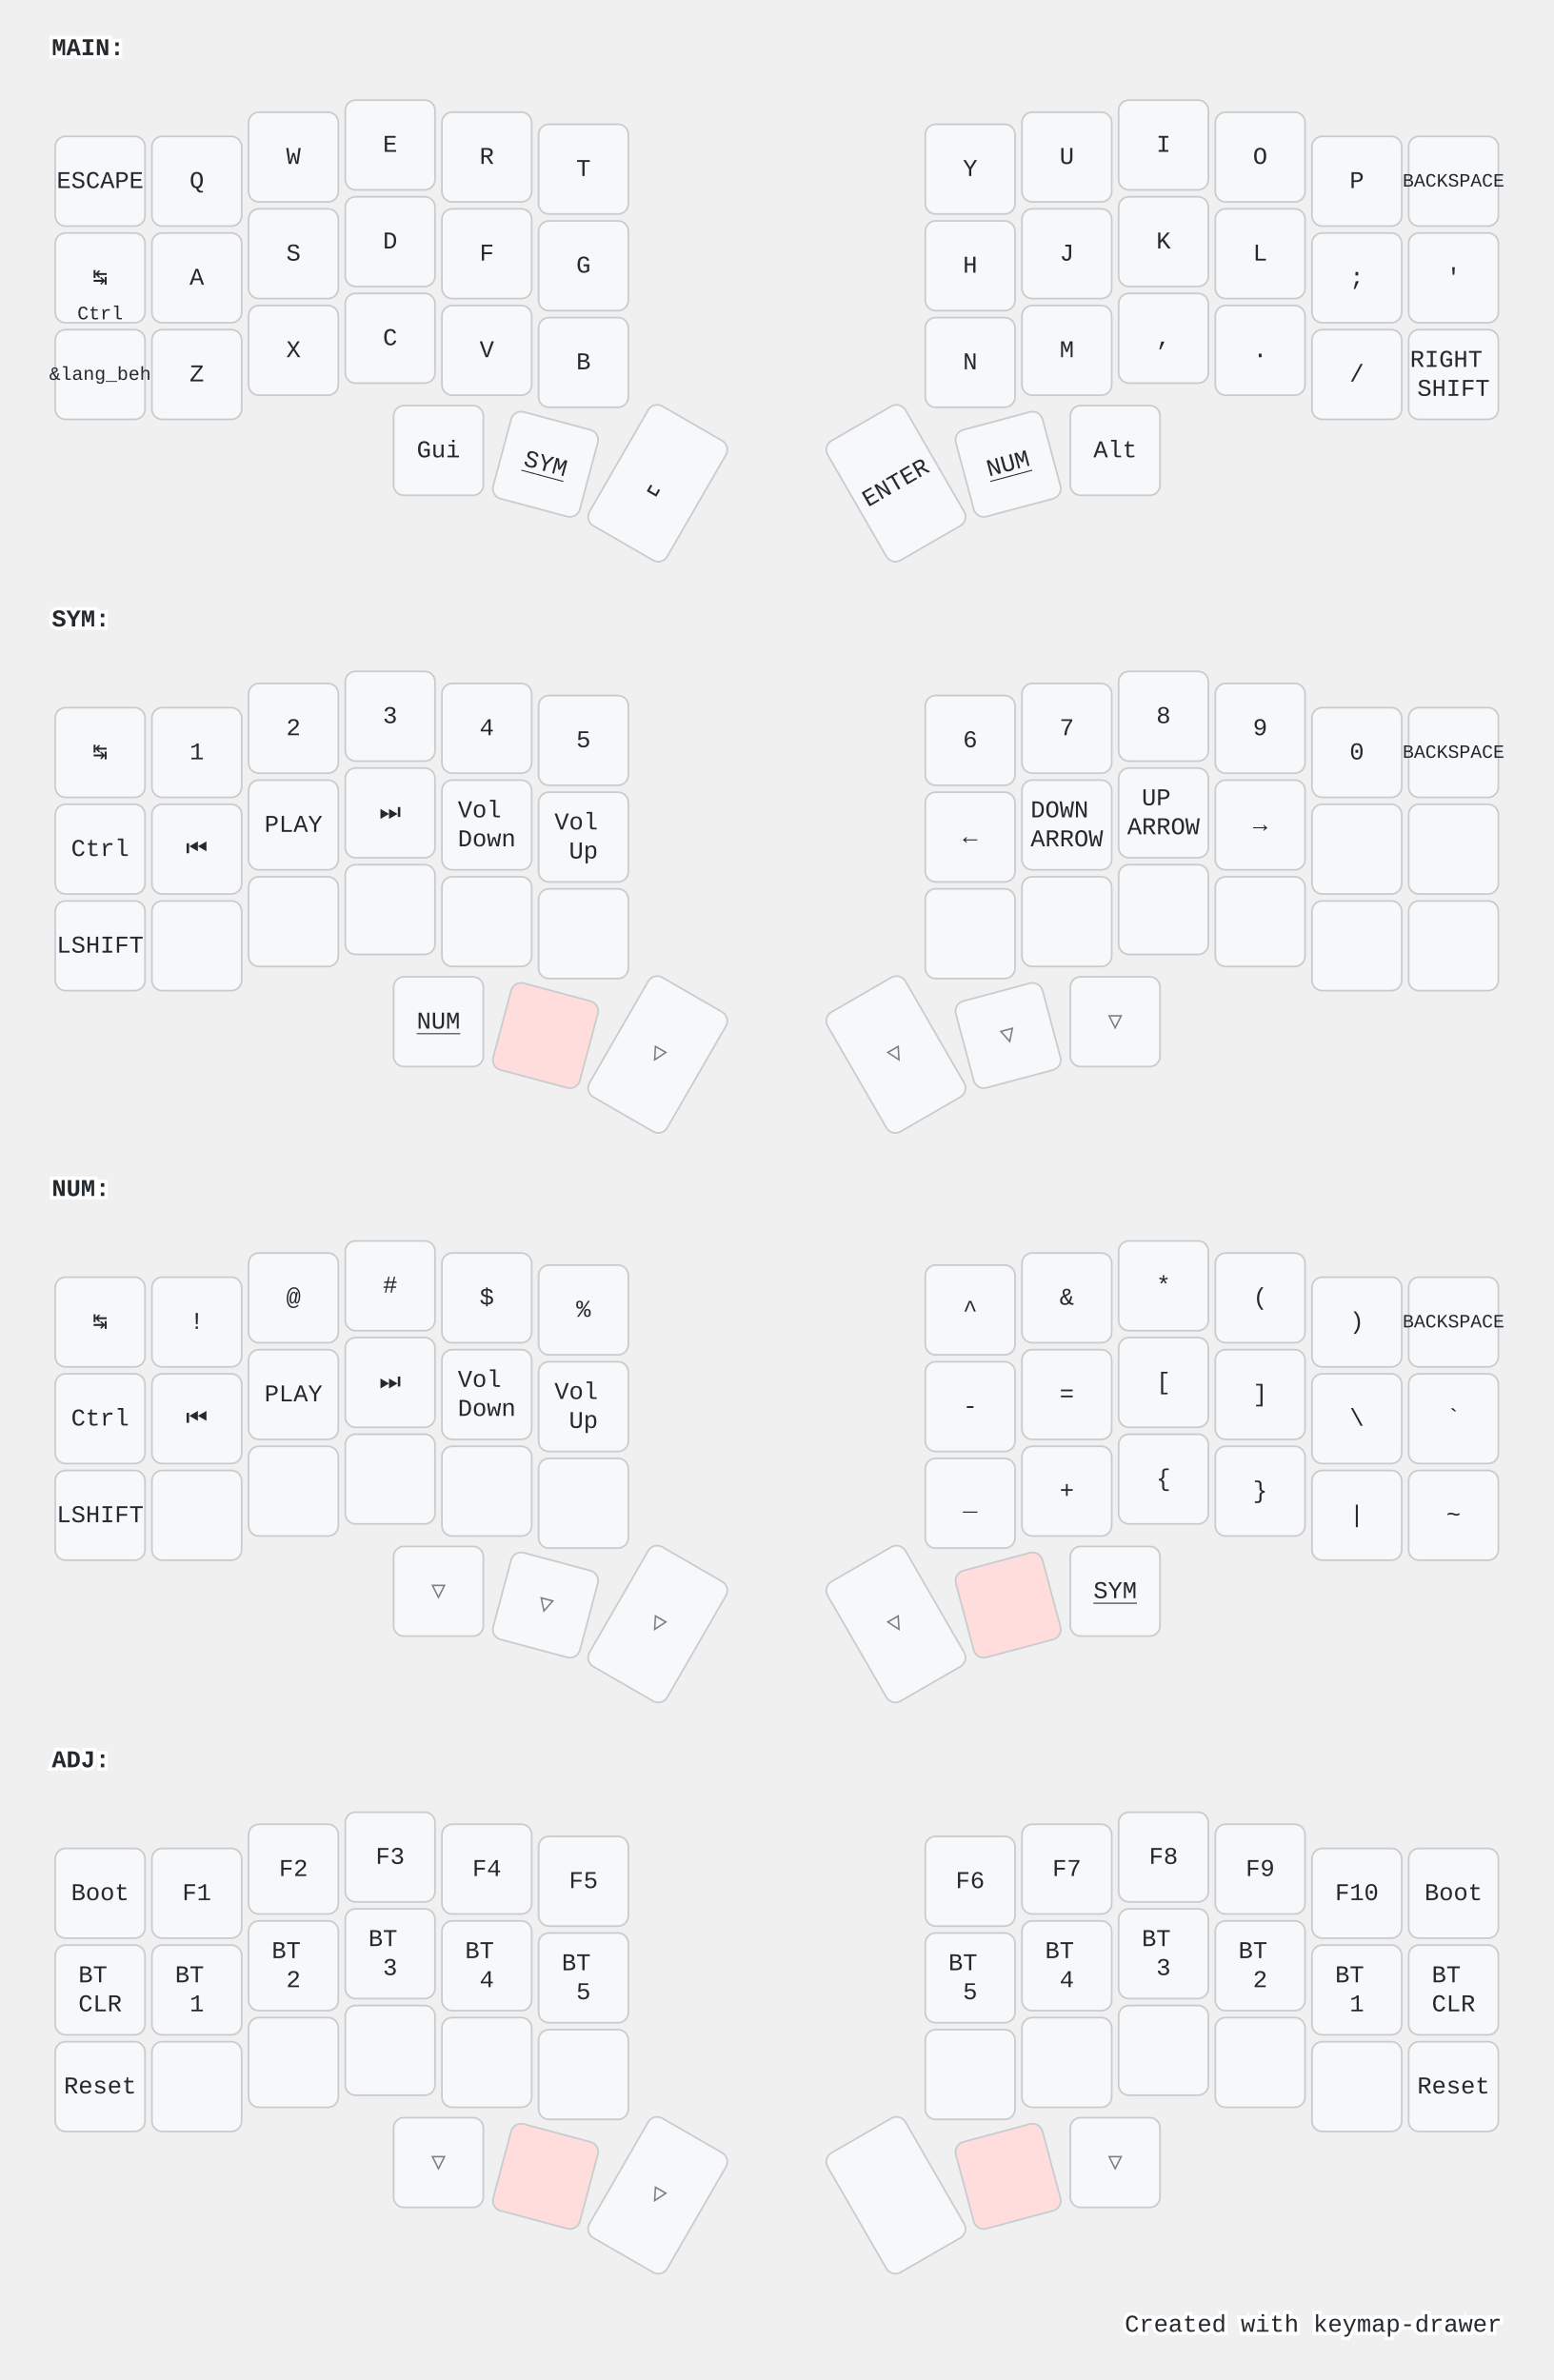
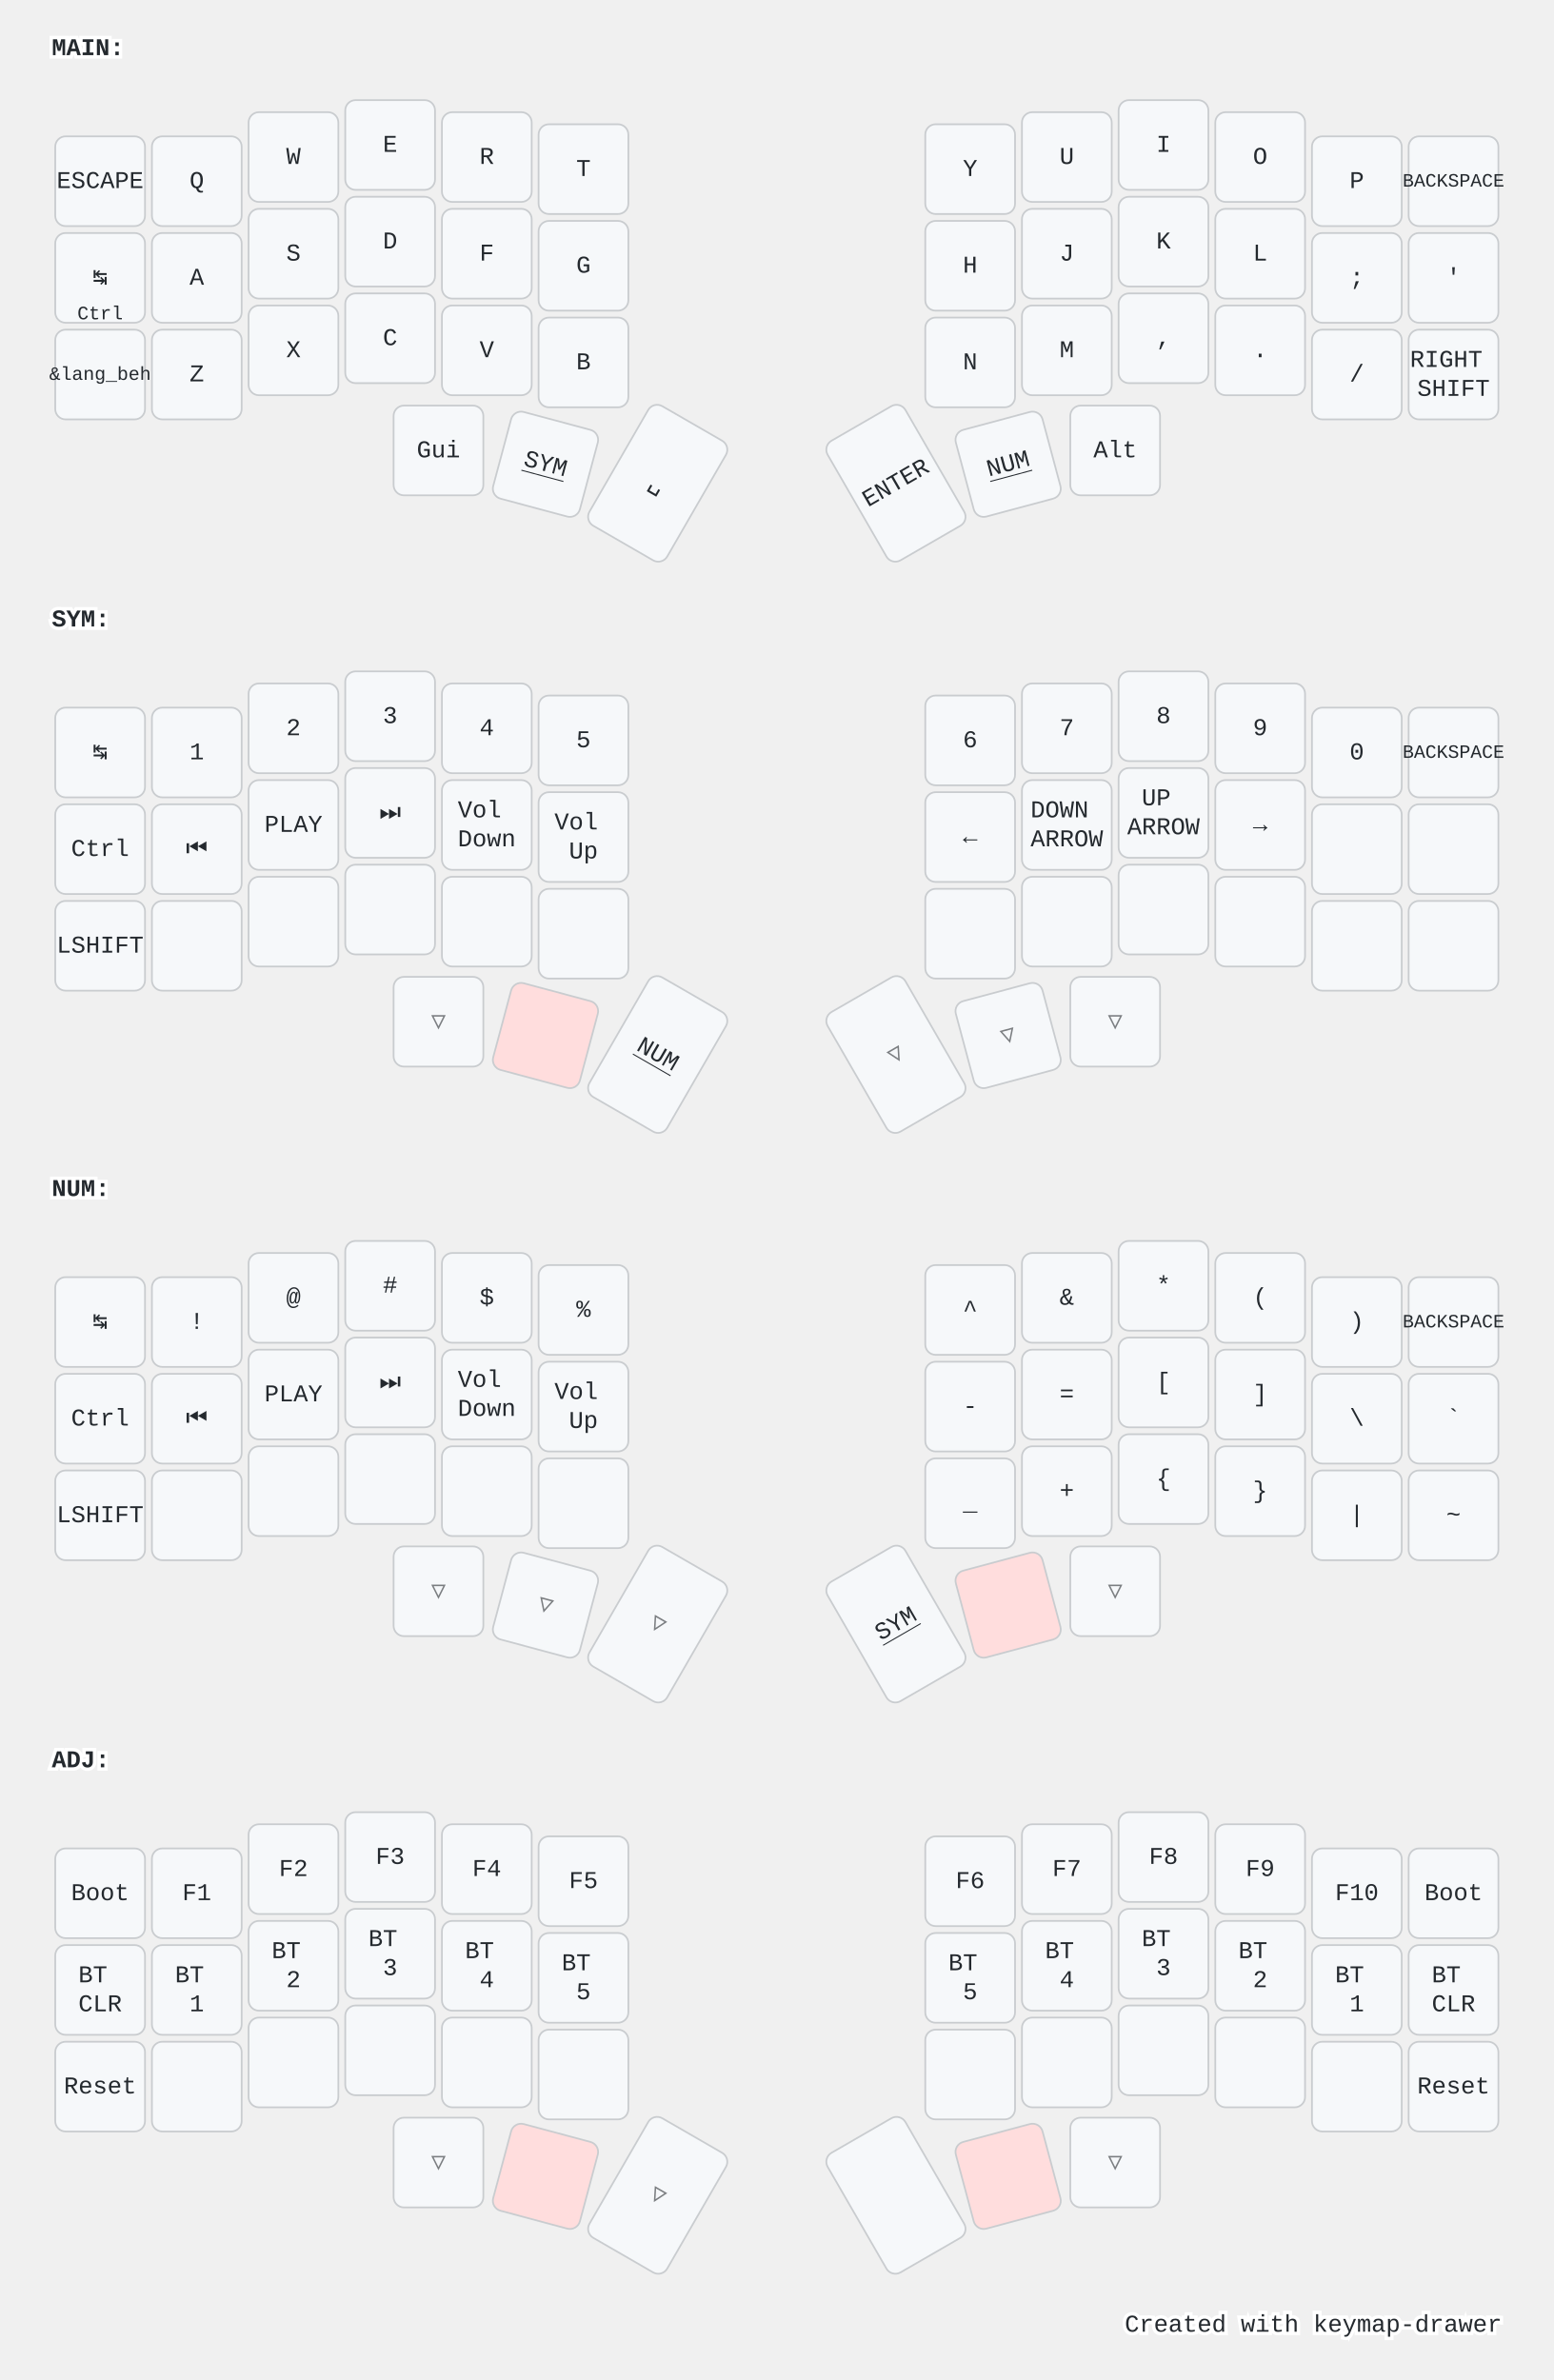
<svg xmlns="http://www.w3.org/2000/svg" width="900" height="1379" viewBox="0 0 900 1379" class="keymap">
  <style>/* inherit to force styles through use tags */
svg path {
    fill: inherit;
}

/* font and background color specifications */
svg.keymap {
    font-family: SFMono-Regular,Consolas,Liberation Mono,Menlo,monospace;
    font-size: 14px;
    font-kerning: normal;
    text-rendering: optimizeLegibility;
    fill: #24292e;
}

/* default key styling */
rect.key {
    fill: #f6f8fa;
}

rect.key, rect.combo {
    stroke: #c9cccf;
    stroke-width: 1;
}

/* default key side styling, only used is draw_key_sides is set */
rect.side {
    filter: brightness(90%);
}

/* color accent for combo boxes */
rect.combo, rect.combo-separate {
    fill: #cdf;
}

/* color accent for held keys */
rect.held, rect.combo.held {
    fill: #fdd;
}

/* color accent for ghost (optional) keys */
rect.ghost, rect.combo.ghost {
    stroke-dasharray: 4, 4;
    stroke-width: 2;
}

text {
    text-anchor: middle;
    dominant-baseline: middle;
}

/* styling for layer labels */
text.label {
    font-weight: bold;
    text-anchor: start;
    stroke: white;
    stroke-width: 4;
    paint-order: stroke;
}

/* styling for optional footer */
text.footer {
    text-anchor: end;
    dominant-baseline: auto;
    stroke: white;
    stroke-width: 4;
    paint-order: stroke;
}

/* styling for combo tap, and key non-tap label text */
text.combo, text.hold, text.shifted, text.left, text.right {
    font-size: 11px;
}

text.hold {
    text-anchor: middle;
    dominant-baseline: auto;
}

text.shifted {
    text-anchor: middle;
    dominant-baseline: hanging;
}

text.left {
    text-anchor: start;
}

text.right {
    text-anchor: end;
}

text.layer-activator {
    text-decoration: underline;
}

/* styling for hold/shifted label text in combo box */
text.combo.hold, text.combo.shifted, text.combo.left, text.combo.right {
    font-size: 8px;
}

/* lighter symbol for transparent keys */
text.trans {
    fill: #7b7e81;
}

/* styling for combo dendrons */
path.combo {
    stroke-width: 1;
    stroke: gray;
    fill: none;
}

/* Start Tabler Icons Cleanup */
/* cannot use height/width with glyphs */
.icon-tabler &gt; path {
    fill: inherit;
    stroke: inherit;
    stroke-width: 2;
}
/* hide tabler's default box */
.icon-tabler &gt; path[stroke="none"][fill="none"] {
    visibility: hidden;
}
/* End Tabler Icons Cleanup */

@media (prefers-color-scheme: dark) {
svg.keymap { fill: #d1d6db; }
rect.key { fill: #3f4750; }
rect.key, rect.combo { stroke: #60666c; }
rect.combo, rect.combo-separate { fill: #1f3d7a; }
rect.held, rect.combo.held { fill: #854747; }
text.label, text.footer { stroke: black; }
text.trans { fill: #7e8184; }
path.combo { stroke: #7f7f7f; }

}</style>
  <g transform="translate(30, 0)" class="layer-MAIN">
    <text x="0" y="28" class="label" id="MAIN">MAIN:</text>
    <g transform="translate(0, 56)">
      <g transform="translate(28, 49)" class="key keypos-0">
        <rect rx="6" ry="6" x="-26" y="-26" width="52" height="52" class="key" />
        <text x="0" y="0" class="key tap">ESCAPE</text>
      </g>
      <g transform="translate(84, 49)" class="key keypos-1">
        <rect rx="6" ry="6" x="-26" y="-26" width="52" height="52" class="key" />
        <text x="0" y="0" class="key tap">Q</text>
      </g>
      <g transform="translate(140, 35)" class="key keypos-2">
        <rect rx="6" ry="6" x="-26" y="-26" width="52" height="52" class="key" />
        <text x="0" y="0" class="key tap">W</text>
      </g>
      <g transform="translate(196, 28)" class="key keypos-3">
        <rect rx="6" ry="6" x="-26" y="-26" width="52" height="52" class="key" />
        <text x="0" y="0" class="key tap">E</text>
      </g>
      <g transform="translate(252, 35)" class="key keypos-4">
        <rect rx="6" ry="6" x="-26" y="-26" width="52" height="52" class="key" />
        <text x="0" y="0" class="key tap">R</text>
      </g>
      <g transform="translate(308, 42)" class="key keypos-5">
        <rect rx="6" ry="6" x="-26" y="-26" width="52" height="52" class="key" />
        <text x="0" y="0" class="key tap">T</text>
      </g>
      <g transform="translate(532, 42)" class="key keypos-6">
        <rect rx="6" ry="6" x="-26" y="-26" width="52" height="52" class="key" />
        <text x="0" y="0" class="key tap">Y</text>
      </g>
      <g transform="translate(588, 35)" class="key keypos-7">
        <rect rx="6" ry="6" x="-26" y="-26" width="52" height="52" class="key" />
        <text x="0" y="0" class="key tap">U</text>
      </g>
      <g transform="translate(644, 28)" class="key keypos-8">
        <rect rx="6" ry="6" x="-26" y="-26" width="52" height="52" class="key" />
        <text x="0" y="0" class="key tap">I</text>
      </g>
      <g transform="translate(700, 35)" class="key keypos-9">
        <rect rx="6" ry="6" x="-26" y="-26" width="52" height="52" class="key" />
        <text x="0" y="0" class="key tap">O</text>
      </g>
      <g transform="translate(756, 49)" class="key keypos-10">
        <rect rx="6" ry="6" x="-26" y="-26" width="52" height="52" class="key" />
        <text x="0" y="0" class="key tap">P</text>
      </g>
      <g transform="translate(812, 49)" class="key keypos-11">
        <rect rx="6" ry="6" x="-26" y="-26" width="52" height="52" class="key" />
        <text x="0" y="0" class="key tap">
          <tspan style="font-size: 78%">BACKSPACE</tspan>
        </text>
      </g>
      <g transform="translate(28, 105)" class="key keypos-12">
        <rect rx="6" ry="6" x="-26" y="-26" width="52" height="52" class="key" />
        <text x="0" y="0" class="key tap">↹</text>
        <text x="0" y="24" class="key hold">Ctrl</text>
      </g>
      <g transform="translate(84, 105)" class="key keypos-13">
        <rect rx="6" ry="6" x="-26" y="-26" width="52" height="52" class="key" />
        <text x="0" y="0" class="key tap">A</text>
      </g>
      <g transform="translate(140, 91)" class="key keypos-14">
        <rect rx="6" ry="6" x="-26" y="-26" width="52" height="52" class="key" />
        <text x="0" y="0" class="key tap">S</text>
      </g>
      <g transform="translate(196, 84)" class="key keypos-15">
        <rect rx="6" ry="6" x="-26" y="-26" width="52" height="52" class="key" />
        <text x="0" y="0" class="key tap">D</text>
      </g>
      <g transform="translate(252, 91)" class="key keypos-16">
        <rect rx="6" ry="6" x="-26" y="-26" width="52" height="52" class="key" />
        <text x="0" y="0" class="key tap">F</text>
      </g>
      <g transform="translate(308, 98)" class="key keypos-17">
        <rect rx="6" ry="6" x="-26" y="-26" width="52" height="52" class="key" />
        <text x="0" y="0" class="key tap">G</text>
      </g>
      <g transform="translate(532, 98)" class="key keypos-18">
        <rect rx="6" ry="6" x="-26" y="-26" width="52" height="52" class="key" />
        <text x="0" y="0" class="key tap">H</text>
      </g>
      <g transform="translate(588, 91)" class="key keypos-19">
        <rect rx="6" ry="6" x="-26" y="-26" width="52" height="52" class="key" />
        <text x="0" y="0" class="key tap">J</text>
      </g>
      <g transform="translate(644, 84)" class="key keypos-20">
        <rect rx="6" ry="6" x="-26" y="-26" width="52" height="52" class="key" />
        <text x="0" y="0" class="key tap">K</text>
      </g>
      <g transform="translate(700, 91)" class="key keypos-21">
        <rect rx="6" ry="6" x="-26" y="-26" width="52" height="52" class="key" />
        <text x="0" y="0" class="key tap">L</text>
      </g>
      <g transform="translate(756, 105)" class="key keypos-22">
        <rect rx="6" ry="6" x="-26" y="-26" width="52" height="52" class="key" />
        <text x="0" y="0" class="key tap">;</text>
      </g>
      <g transform="translate(812, 105)" class="key keypos-23">
        <rect rx="6" ry="6" x="-26" y="-26" width="52" height="52" class="key" />
        <text x="0" y="0" class="key tap">'</text>
      </g>
      <g transform="translate(28, 161)" class="key keypos-24">
        <rect rx="6" ry="6" x="-26" y="-26" width="52" height="52" class="key" />
        <text x="0" y="0" class="key tap">
          <tspan style="font-size: 78%">&amp;lang_beh</tspan>
        </text>
      </g>
      <g transform="translate(84, 161)" class="key keypos-25">
        <rect rx="6" ry="6" x="-26" y="-26" width="52" height="52" class="key" />
        <text x="0" y="0" class="key tap">Z</text>
      </g>
      <g transform="translate(140, 147)" class="key keypos-26">
        <rect rx="6" ry="6" x="-26" y="-26" width="52" height="52" class="key" />
        <text x="0" y="0" class="key tap">X</text>
      </g>
      <g transform="translate(196, 140)" class="key keypos-27">
        <rect rx="6" ry="6" x="-26" y="-26" width="52" height="52" class="key" />
        <text x="0" y="0" class="key tap">C</text>
      </g>
      <g transform="translate(252, 147)" class="key keypos-28">
        <rect rx="6" ry="6" x="-26" y="-26" width="52" height="52" class="key" />
        <text x="0" y="0" class="key tap">V</text>
      </g>
      <g transform="translate(308, 154)" class="key keypos-29">
        <rect rx="6" ry="6" x="-26" y="-26" width="52" height="52" class="key" />
        <text x="0" y="0" class="key tap">B</text>
      </g>
      <g transform="translate(532, 154)" class="key keypos-30">
        <rect rx="6" ry="6" x="-26" y="-26" width="52" height="52" class="key" />
        <text x="0" y="0" class="key tap">N</text>
      </g>
      <g transform="translate(588, 147)" class="key keypos-31">
        <rect rx="6" ry="6" x="-26" y="-26" width="52" height="52" class="key" />
        <text x="0" y="0" class="key tap">M</text>
      </g>
      <g transform="translate(644, 140)" class="key keypos-32">
        <rect rx="6" ry="6" x="-26" y="-26" width="52" height="52" class="key" />
        <text x="0" y="0" class="key tap">,</text>
      </g>
      <g transform="translate(700, 147)" class="key keypos-33">
        <rect rx="6" ry="6" x="-26" y="-26" width="52" height="52" class="key" />
        <text x="0" y="0" class="key tap">.</text>
      </g>
      <g transform="translate(756, 161)" class="key keypos-34">
        <rect rx="6" ry="6" x="-26" y="-26" width="52" height="52" class="key" />
        <text x="0" y="0" class="key tap">/</text>
      </g>
      <g transform="translate(812, 161)" class="key keypos-35">
        <rect rx="6" ry="6" x="-26" y="-26" width="52" height="52" class="key" />
        <text x="0" y="0" class="key tap">
          <tspan x="0" dy="-0.6em">RIGHT</tspan>
          <tspan x="0" dy="1.2em">SHIFT</tspan>
        </text>
      </g>
      <g transform="translate(224, 205)" class="key keypos-36">
        <rect rx="6" ry="6" x="-26" y="-26" width="52" height="52" class="key" />
        <text x="0" y="0" class="key tap">Gui</text>
      </g>
      <g transform="translate(286, 213) rotate(15.0)" class="key keypos-37">
        <rect rx="6" ry="6" x="-26" y="-26" width="52" height="52" class="key" />
        <a href="#SYM">
          <text x="0" y="0" class="key tap layer-activator">SYM</text>
        </a>
      </g>
      <g transform="translate(351, 224) rotate(30.0)" class="key keypos-38">
        <rect rx="6" ry="6" x="-26" y="-40" width="52" height="80" class="key" />
        <text x="0" y="0" class="key tap">␣</text>
      </g>
      <g transform="translate(489, 224) rotate(-30.0)" class="key keypos-39">
        <rect rx="6" ry="6" x="-26" y="-40" width="52" height="80" class="key" />
        <text x="0" y="0" class="key tap">ENTER</text>
      </g>
      <g transform="translate(554, 213) rotate(-15.0)" class="key keypos-40">
        <rect rx="6" ry="6" x="-26" y="-26" width="52" height="52" class="key" />
        <a href="#NUM">
          <text x="0" y="0" class="key tap layer-activator">NUM</text>
        </a>
      </g>
      <g transform="translate(616, 205)" class="key keypos-41">
        <rect rx="6" ry="6" x="-26" y="-26" width="52" height="52" class="key" />
        <text x="0" y="0" class="key tap">Alt</text>
      </g>
    </g>
  </g>
  <g transform="translate(30, 331)" class="layer-SYM">
    <text x="0" y="28" class="label" id="SYM">SYM:</text>
    <g transform="translate(0, 56)">
      <g transform="translate(28, 49)" class="key keypos-0">
        <rect rx="6" ry="6" x="-26" y="-26" width="52" height="52" class="key" />
        <text x="0" y="0" class="key tap">↹</text>
      </g>
      <g transform="translate(84, 49)" class="key keypos-1">
        <rect rx="6" ry="6" x="-26" y="-26" width="52" height="52" class="key" />
        <text x="0" y="0" class="key tap">1</text>
      </g>
      <g transform="translate(140, 35)" class="key keypos-2">
        <rect rx="6" ry="6" x="-26" y="-26" width="52" height="52" class="key" />
        <text x="0" y="0" class="key tap">2</text>
      </g>
      <g transform="translate(196, 28)" class="key keypos-3">
        <rect rx="6" ry="6" x="-26" y="-26" width="52" height="52" class="key" />
        <text x="0" y="0" class="key tap">3</text>
      </g>
      <g transform="translate(252, 35)" class="key keypos-4">
        <rect rx="6" ry="6" x="-26" y="-26" width="52" height="52" class="key" />
        <text x="0" y="0" class="key tap">4</text>
      </g>
      <g transform="translate(308, 42)" class="key keypos-5">
        <rect rx="6" ry="6" x="-26" y="-26" width="52" height="52" class="key" />
        <text x="0" y="0" class="key tap">5</text>
      </g>
      <g transform="translate(532, 42)" class="key keypos-6">
        <rect rx="6" ry="6" x="-26" y="-26" width="52" height="52" class="key" />
        <text x="0" y="0" class="key tap">6</text>
      </g>
      <g transform="translate(588, 35)" class="key keypos-7">
        <rect rx="6" ry="6" x="-26" y="-26" width="52" height="52" class="key" />
        <text x="0" y="0" class="key tap">7</text>
      </g>
      <g transform="translate(644, 28)" class="key keypos-8">
        <rect rx="6" ry="6" x="-26" y="-26" width="52" height="52" class="key" />
        <text x="0" y="0" class="key tap">8</text>
      </g>
      <g transform="translate(700, 35)" class="key keypos-9">
        <rect rx="6" ry="6" x="-26" y="-26" width="52" height="52" class="key" />
        <text x="0" y="0" class="key tap">9</text>
      </g>
      <g transform="translate(756, 49)" class="key keypos-10">
        <rect rx="6" ry="6" x="-26" y="-26" width="52" height="52" class="key" />
        <text x="0" y="0" class="key tap">0</text>
      </g>
      <g transform="translate(812, 49)" class="key keypos-11">
        <rect rx="6" ry="6" x="-26" y="-26" width="52" height="52" class="key" />
        <text x="0" y="0" class="key tap">
          <tspan style="font-size: 78%">BACKSPACE</tspan>
        </text>
      </g>
      <g transform="translate(28, 105)" class="key keypos-12">
        <rect rx="6" ry="6" x="-26" y="-26" width="52" height="52" class="key" />
        <text x="0" y="0" class="key tap">Ctrl</text>
      </g>
      <g transform="translate(84, 105)" class="key keypos-13">
        <rect rx="6" ry="6" x="-26" y="-26" width="52" height="52" class="key" />
        <text x="0" y="0" class="key tap">⏮️</text>
      </g>
      <g transform="translate(140, 91)" class="key keypos-14">
        <rect rx="6" ry="6" x="-26" y="-26" width="52" height="52" class="key" />
        <text x="0" y="0" class="key tap">PLAY</text>
      </g>
      <g transform="translate(196, 84)" class="key keypos-15">
        <rect rx="6" ry="6" x="-26" y="-26" width="52" height="52" class="key" />
        <text x="0" y="0" class="key tap">⏭️</text>
      </g>
      <g transform="translate(252, 91)" class="key keypos-16">
        <rect rx="6" ry="6" x="-26" y="-26" width="52" height="52" class="key" />
        <text x="0" y="0" class="key tap">
          <tspan x="0" dy="-0.6em">Vol</tspan>
          <tspan x="0" dy="1.2em">Down</tspan>
        </text>
      </g>
      <g transform="translate(308, 98)" class="key keypos-17">
        <rect rx="6" ry="6" x="-26" y="-26" width="52" height="52" class="key" />
        <text x="0" y="0" class="key tap">
          <tspan x="0" dy="-0.6em">Vol</tspan>
          <tspan x="0" dy="1.2em">Up</tspan>
        </text>
      </g>
      <g transform="translate(532, 98)" class="key keypos-18">
        <rect rx="6" ry="6" x="-26" y="-26" width="52" height="52" class="key" />
        <text x="0" y="0" class="key tap">←</text>
      </g>
      <g transform="translate(588, 91)" class="key keypos-19">
        <rect rx="6" ry="6" x="-26" y="-26" width="52" height="52" class="key" />
        <text x="0" y="0" class="key tap">
          <tspan x="0" dy="-0.6em">DOWN</tspan>
          <tspan x="0" dy="1.2em">ARROW</tspan>
        </text>
      </g>
      <g transform="translate(644, 84)" class="key keypos-20">
        <rect rx="6" ry="6" x="-26" y="-26" width="52" height="52" class="key" />
        <text x="0" y="0" class="key tap">
          <tspan x="0" dy="-0.6em">UP</tspan>
          <tspan x="0" dy="1.2em">ARROW</tspan>
        </text>
      </g>
      <g transform="translate(700, 91)" class="key keypos-21">
        <rect rx="6" ry="6" x="-26" y="-26" width="52" height="52" class="key" />
        <text x="0" y="0" class="key tap">→</text>
      </g>
      <g transform="translate(756, 105)" class="key keypos-22">
        <rect rx="6" ry="6" x="-26" y="-26" width="52" height="52" class="key" />
      </g>
      <g transform="translate(812, 105)" class="key keypos-23">
        <rect rx="6" ry="6" x="-26" y="-26" width="52" height="52" class="key" />
      </g>
      <g transform="translate(28, 161)" class="key keypos-24">
        <rect rx="6" ry="6" x="-26" y="-26" width="52" height="52" class="key" />
        <text x="0" y="0" class="key tap">LSHIFT</text>
      </g>
      <g transform="translate(84, 161)" class="key keypos-25">
        <rect rx="6" ry="6" x="-26" y="-26" width="52" height="52" class="key" />
      </g>
      <g transform="translate(140, 147)" class="key keypos-26">
        <rect rx="6" ry="6" x="-26" y="-26" width="52" height="52" class="key" />
      </g>
      <g transform="translate(196, 140)" class="key keypos-27">
        <rect rx="6" ry="6" x="-26" y="-26" width="52" height="52" class="key" />
      </g>
      <g transform="translate(252, 147)" class="key keypos-28">
        <rect rx="6" ry="6" x="-26" y="-26" width="52" height="52" class="key" />
      </g>
      <g transform="translate(308, 154)" class="key keypos-29">
        <rect rx="6" ry="6" x="-26" y="-26" width="52" height="52" class="key" />
      </g>
      <g transform="translate(532, 154)" class="key keypos-30">
        <rect rx="6" ry="6" x="-26" y="-26" width="52" height="52" class="key" />
      </g>
      <g transform="translate(588, 147)" class="key keypos-31">
        <rect rx="6" ry="6" x="-26" y="-26" width="52" height="52" class="key" />
      </g>
      <g transform="translate(644, 140)" class="key keypos-32">
        <rect rx="6" ry="6" x="-26" y="-26" width="52" height="52" class="key" />
      </g>
      <g transform="translate(700, 147)" class="key keypos-33">
        <rect rx="6" ry="6" x="-26" y="-26" width="52" height="52" class="key" />
      </g>
      <g transform="translate(756, 161)" class="key keypos-34">
        <rect rx="6" ry="6" x="-26" y="-26" width="52" height="52" class="key" />
      </g>
      <g transform="translate(812, 161)" class="key keypos-35">
        <rect rx="6" ry="6" x="-26" y="-26" width="52" height="52" class="key" />
      </g>
-       <g transform="translate(224, 205)" class="key keypos-36">
-         <rect rx="6" ry="6" x="-26" y="-26" width="52" height="52" class="key" />
+       <g transform="translate(224, 205)" class="key trans keypos-36">
+         <rect rx="6" ry="6" x="-26" y="-26" width="52" height="52" class="key trans" />
+         <text x="0" y="0" class="key trans tap">▽</text>
+       </g>
+       <g transform="translate(286, 213) rotate(15.0)" class="key held keypos-37">
+         <rect rx="6" ry="6" x="-26" y="-26" width="52" height="52" class="key held" />
+       </g>
+       <g transform="translate(351, 224) rotate(30.0)" class="key keypos-38">
+         <rect rx="6" ry="6" x="-26" y="-40" width="52" height="80" class="key" />
        <a href="#NUM">
          <text x="0" y="0" class="key tap layer-activator">NUM</text>
        </a>
-       </g>
-       <g transform="translate(286, 213) rotate(15.0)" class="key held keypos-37">
-         <rect rx="6" ry="6" x="-26" y="-26" width="52" height="52" class="key held" />
-       </g>
-       <g transform="translate(351, 224) rotate(30.0)" class="key trans keypos-38">
-         <rect rx="6" ry="6" x="-26" y="-40" width="52" height="80" class="key trans" />
-         <text x="0" y="0" class="key trans tap">▽</text>
      </g>
      <g transform="translate(489, 224) rotate(-30.0)" class="key trans keypos-39">
        <rect rx="6" ry="6" x="-26" y="-40" width="52" height="80" class="key trans" />
        <text x="0" y="0" class="key trans tap">▽</text>
      </g>
      <g transform="translate(554, 213) rotate(-15.0)" class="key trans keypos-40">
        <rect rx="6" ry="6" x="-26" y="-26" width="52" height="52" class="key trans" />
        <text x="0" y="0" class="key trans tap">▽</text>
      </g>
      <g transform="translate(616, 205)" class="key trans keypos-41">
        <rect rx="6" ry="6" x="-26" y="-26" width="52" height="52" class="key trans" />
        <text x="0" y="0" class="key trans tap">▽</text>
      </g>
    </g>
  </g>
  <g transform="translate(30, 661)" class="layer-NUM">
    <text x="0" y="28" class="label" id="NUM">NUM:</text>
    <g transform="translate(0, 56)">
      <g transform="translate(28, 49)" class="key keypos-0">
        <rect rx="6" ry="6" x="-26" y="-26" width="52" height="52" class="key" />
        <text x="0" y="0" class="key tap">↹</text>
      </g>
      <g transform="translate(84, 49)" class="key keypos-1">
        <rect rx="6" ry="6" x="-26" y="-26" width="52" height="52" class="key" />
        <text x="0" y="0" class="key tap">!</text>
      </g>
      <g transform="translate(140, 35)" class="key keypos-2">
        <rect rx="6" ry="6" x="-26" y="-26" width="52" height="52" class="key" />
        <text x="0" y="0" class="key tap">@</text>
      </g>
      <g transform="translate(196, 28)" class="key keypos-3">
        <rect rx="6" ry="6" x="-26" y="-26" width="52" height="52" class="key" />
        <text x="0" y="0" class="key tap">#</text>
      </g>
      <g transform="translate(252, 35)" class="key keypos-4">
        <rect rx="6" ry="6" x="-26" y="-26" width="52" height="52" class="key" />
        <text x="0" y="0" class="key tap">$</text>
      </g>
      <g transform="translate(308, 42)" class="key keypos-5">
        <rect rx="6" ry="6" x="-26" y="-26" width="52" height="52" class="key" />
        <text x="0" y="0" class="key tap">%</text>
      </g>
      <g transform="translate(532, 42)" class="key keypos-6">
        <rect rx="6" ry="6" x="-26" y="-26" width="52" height="52" class="key" />
        <text x="0" y="0" class="key tap">^</text>
      </g>
      <g transform="translate(588, 35)" class="key keypos-7">
        <rect rx="6" ry="6" x="-26" y="-26" width="52" height="52" class="key" />
        <text x="0" y="0" class="key tap">&amp;</text>
      </g>
      <g transform="translate(644, 28)" class="key keypos-8">
        <rect rx="6" ry="6" x="-26" y="-26" width="52" height="52" class="key" />
        <text x="0" y="0" class="key tap">*</text>
      </g>
      <g transform="translate(700, 35)" class="key keypos-9">
        <rect rx="6" ry="6" x="-26" y="-26" width="52" height="52" class="key" />
        <text x="0" y="0" class="key tap">(</text>
      </g>
      <g transform="translate(756, 49)" class="key keypos-10">
        <rect rx="6" ry="6" x="-26" y="-26" width="52" height="52" class="key" />
        <text x="0" y="0" class="key tap">)</text>
      </g>
      <g transform="translate(812, 49)" class="key keypos-11">
        <rect rx="6" ry="6" x="-26" y="-26" width="52" height="52" class="key" />
        <text x="0" y="0" class="key tap">
          <tspan style="font-size: 78%">BACKSPACE</tspan>
        </text>
      </g>
      <g transform="translate(28, 105)" class="key keypos-12">
        <rect rx="6" ry="6" x="-26" y="-26" width="52" height="52" class="key" />
        <text x="0" y="0" class="key tap">Ctrl</text>
      </g>
      <g transform="translate(84, 105)" class="key keypos-13">
        <rect rx="6" ry="6" x="-26" y="-26" width="52" height="52" class="key" />
        <text x="0" y="0" class="key tap">⏮️</text>
      </g>
      <g transform="translate(140, 91)" class="key keypos-14">
        <rect rx="6" ry="6" x="-26" y="-26" width="52" height="52" class="key" />
        <text x="0" y="0" class="key tap">PLAY</text>
      </g>
      <g transform="translate(196, 84)" class="key keypos-15">
        <rect rx="6" ry="6" x="-26" y="-26" width="52" height="52" class="key" />
        <text x="0" y="0" class="key tap">⏭️</text>
      </g>
      <g transform="translate(252, 91)" class="key keypos-16">
        <rect rx="6" ry="6" x="-26" y="-26" width="52" height="52" class="key" />
        <text x="0" y="0" class="key tap">
          <tspan x="0" dy="-0.6em">Vol</tspan>
          <tspan x="0" dy="1.2em">Down</tspan>
        </text>
      </g>
      <g transform="translate(308, 98)" class="key keypos-17">
        <rect rx="6" ry="6" x="-26" y="-26" width="52" height="52" class="key" />
        <text x="0" y="0" class="key tap">
          <tspan x="0" dy="-0.6em">Vol</tspan>
          <tspan x="0" dy="1.2em">Up</tspan>
        </text>
      </g>
      <g transform="translate(532, 98)" class="key keypos-18">
        <rect rx="6" ry="6" x="-26" y="-26" width="52" height="52" class="key" />
        <text x="0" y="0" class="key tap">-</text>
      </g>
      <g transform="translate(588, 91)" class="key keypos-19">
        <rect rx="6" ry="6" x="-26" y="-26" width="52" height="52" class="key" />
        <text x="0" y="0" class="key tap">=</text>
      </g>
      <g transform="translate(644, 84)" class="key keypos-20">
        <rect rx="6" ry="6" x="-26" y="-26" width="52" height="52" class="key" />
        <text x="0" y="0" class="key tap">[</text>
      </g>
      <g transform="translate(700, 91)" class="key keypos-21">
        <rect rx="6" ry="6" x="-26" y="-26" width="52" height="52" class="key" />
        <text x="0" y="0" class="key tap">]</text>
      </g>
      <g transform="translate(756, 105)" class="key keypos-22">
        <rect rx="6" ry="6" x="-26" y="-26" width="52" height="52" class="key" />
        <text x="0" y="0" class="key tap">\</text>
      </g>
      <g transform="translate(812, 105)" class="key keypos-23">
        <rect rx="6" ry="6" x="-26" y="-26" width="52" height="52" class="key" />
        <text x="0" y="0" class="key tap">`</text>
      </g>
      <g transform="translate(28, 161)" class="key keypos-24">
        <rect rx="6" ry="6" x="-26" y="-26" width="52" height="52" class="key" />
        <text x="0" y="0" class="key tap">LSHIFT</text>
      </g>
      <g transform="translate(84, 161)" class="key keypos-25">
        <rect rx="6" ry="6" x="-26" y="-26" width="52" height="52" class="key" />
      </g>
      <g transform="translate(140, 147)" class="key keypos-26">
        <rect rx="6" ry="6" x="-26" y="-26" width="52" height="52" class="key" />
      </g>
      <g transform="translate(196, 140)" class="key keypos-27">
        <rect rx="6" ry="6" x="-26" y="-26" width="52" height="52" class="key" />
      </g>
      <g transform="translate(252, 147)" class="key keypos-28">
        <rect rx="6" ry="6" x="-26" y="-26" width="52" height="52" class="key" />
      </g>
      <g transform="translate(308, 154)" class="key keypos-29">
        <rect rx="6" ry="6" x="-26" y="-26" width="52" height="52" class="key" />
      </g>
      <g transform="translate(532, 154)" class="key keypos-30">
        <rect rx="6" ry="6" x="-26" y="-26" width="52" height="52" class="key" />
        <text x="0" y="0" class="key tap">_</text>
      </g>
      <g transform="translate(588, 147)" class="key keypos-31">
        <rect rx="6" ry="6" x="-26" y="-26" width="52" height="52" class="key" />
        <text x="0" y="0" class="key tap">+</text>
      </g>
      <g transform="translate(644, 140)" class="key keypos-32">
        <rect rx="6" ry="6" x="-26" y="-26" width="52" height="52" class="key" />
        <text x="0" y="0" class="key tap">{</text>
      </g>
      <g transform="translate(700, 147)" class="key keypos-33">
        <rect rx="6" ry="6" x="-26" y="-26" width="52" height="52" class="key" />
        <text x="0" y="0" class="key tap">}</text>
      </g>
      <g transform="translate(756, 161)" class="key keypos-34">
        <rect rx="6" ry="6" x="-26" y="-26" width="52" height="52" class="key" />
        <text x="0" y="0" class="key tap">|</text>
      </g>
      <g transform="translate(812, 161)" class="key keypos-35">
        <rect rx="6" ry="6" x="-26" y="-26" width="52" height="52" class="key" />
        <text x="0" y="0" class="key tap">~</text>
      </g>
      <g transform="translate(224, 205)" class="key trans keypos-36">
        <rect rx="6" ry="6" x="-26" y="-26" width="52" height="52" class="key trans" />
        <text x="0" y="0" class="key trans tap">▽</text>
      </g>
      <g transform="translate(286, 213) rotate(15.0)" class="key trans keypos-37">
        <rect rx="6" ry="6" x="-26" y="-26" width="52" height="52" class="key trans" />
        <text x="0" y="0" class="key trans tap">▽</text>
      </g>
      <g transform="translate(351, 224) rotate(30.0)" class="key trans keypos-38">
        <rect rx="6" ry="6" x="-26" y="-40" width="52" height="80" class="key trans" />
        <text x="0" y="0" class="key trans tap">▽</text>
      </g>
-       <g transform="translate(489, 224) rotate(-30.0)" class="key trans keypos-39">
-         <rect rx="6" ry="6" x="-26" y="-40" width="52" height="80" class="key trans" />
-         <text x="0" y="0" class="key trans tap">▽</text>
-       </g>
-       <g transform="translate(554, 213) rotate(-15.0)" class="key held keypos-40">
-         <rect rx="6" ry="6" x="-26" y="-26" width="52" height="52" class="key held" />
-       </g>
-       <g transform="translate(616, 205)" class="key keypos-41">
-         <rect rx="6" ry="6" x="-26" y="-26" width="52" height="52" class="key" />
+       <g transform="translate(489, 224) rotate(-30.0)" class="key keypos-39">
+         <rect rx="6" ry="6" x="-26" y="-40" width="52" height="80" class="key" />
        <a href="#SYM">
          <text x="0" y="0" class="key tap layer-activator">SYM</text>
        </a>
+       </g>
+       <g transform="translate(554, 213) rotate(-15.0)" class="key held keypos-40">
+         <rect rx="6" ry="6" x="-26" y="-26" width="52" height="52" class="key held" />
+       </g>
+       <g transform="translate(616, 205)" class="key trans keypos-41">
+         <rect rx="6" ry="6" x="-26" y="-26" width="52" height="52" class="key trans" />
+         <text x="0" y="0" class="key trans tap">▽</text>
      </g>
    </g>
  </g>
  <g transform="translate(30, 992)" class="layer-ADJ">
    <text x="0" y="28" class="label" id="ADJ">ADJ:</text>
    <g transform="translate(0, 56)">
      <g transform="translate(28, 49)" class="key keypos-0">
        <rect rx="6" ry="6" x="-26" y="-26" width="52" height="52" class="key" />
        <text x="0" y="0" class="key tap">Boot</text>
      </g>
      <g transform="translate(84, 49)" class="key keypos-1">
        <rect rx="6" ry="6" x="-26" y="-26" width="52" height="52" class="key" />
        <text x="0" y="0" class="key tap">F1</text>
      </g>
      <g transform="translate(140, 35)" class="key keypos-2">
        <rect rx="6" ry="6" x="-26" y="-26" width="52" height="52" class="key" />
        <text x="0" y="0" class="key tap">F2</text>
      </g>
      <g transform="translate(196, 28)" class="key keypos-3">
        <rect rx="6" ry="6" x="-26" y="-26" width="52" height="52" class="key" />
        <text x="0" y="0" class="key tap">F3</text>
      </g>
      <g transform="translate(252, 35)" class="key keypos-4">
        <rect rx="6" ry="6" x="-26" y="-26" width="52" height="52" class="key" />
        <text x="0" y="0" class="key tap">F4</text>
      </g>
      <g transform="translate(308, 42)" class="key keypos-5">
        <rect rx="6" ry="6" x="-26" y="-26" width="52" height="52" class="key" />
        <text x="0" y="0" class="key tap">F5</text>
      </g>
      <g transform="translate(532, 42)" class="key keypos-6">
        <rect rx="6" ry="6" x="-26" y="-26" width="52" height="52" class="key" />
        <text x="0" y="0" class="key tap">F6</text>
      </g>
      <g transform="translate(588, 35)" class="key keypos-7">
        <rect rx="6" ry="6" x="-26" y="-26" width="52" height="52" class="key" />
        <text x="0" y="0" class="key tap">F7</text>
      </g>
      <g transform="translate(644, 28)" class="key keypos-8">
        <rect rx="6" ry="6" x="-26" y="-26" width="52" height="52" class="key" />
        <text x="0" y="0" class="key tap">F8</text>
      </g>
      <g transform="translate(700, 35)" class="key keypos-9">
        <rect rx="6" ry="6" x="-26" y="-26" width="52" height="52" class="key" />
        <text x="0" y="0" class="key tap">F9</text>
      </g>
      <g transform="translate(756, 49)" class="key keypos-10">
        <rect rx="6" ry="6" x="-26" y="-26" width="52" height="52" class="key" />
        <text x="0" y="0" class="key tap">F10</text>
      </g>
      <g transform="translate(812, 49)" class="key keypos-11">
        <rect rx="6" ry="6" x="-26" y="-26" width="52" height="52" class="key" />
        <text x="0" y="0" class="key tap">Boot</text>
      </g>
      <g transform="translate(28, 105)" class="key keypos-12">
        <rect rx="6" ry="6" x="-26" y="-26" width="52" height="52" class="key" />
        <text x="0" y="0" class="key tap">
          <tspan x="0" dy="-0.6em">BT</tspan>
          <tspan x="0" dy="1.2em">CLR</tspan>
        </text>
      </g>
      <g transform="translate(84, 105)" class="key keypos-13">
        <rect rx="6" ry="6" x="-26" y="-26" width="52" height="52" class="key" />
        <text x="0" y="0" class="key tap">
          <tspan x="0" dy="-0.6em">BT</tspan>
          <tspan x="0" dy="1.2em">1</tspan>
        </text>
      </g>
      <g transform="translate(140, 91)" class="key keypos-14">
        <rect rx="6" ry="6" x="-26" y="-26" width="52" height="52" class="key" />
        <text x="0" y="0" class="key tap">
          <tspan x="0" dy="-0.6em">BT</tspan>
          <tspan x="0" dy="1.2em">2</tspan>
        </text>
      </g>
      <g transform="translate(196, 84)" class="key keypos-15">
        <rect rx="6" ry="6" x="-26" y="-26" width="52" height="52" class="key" />
        <text x="0" y="0" class="key tap">
          <tspan x="0" dy="-0.6em">BT</tspan>
          <tspan x="0" dy="1.2em">3</tspan>
        </text>
      </g>
      <g transform="translate(252, 91)" class="key keypos-16">
        <rect rx="6" ry="6" x="-26" y="-26" width="52" height="52" class="key" />
        <text x="0" y="0" class="key tap">
          <tspan x="0" dy="-0.6em">BT</tspan>
          <tspan x="0" dy="1.2em">4</tspan>
        </text>
      </g>
      <g transform="translate(308, 98)" class="key keypos-17">
        <rect rx="6" ry="6" x="-26" y="-26" width="52" height="52" class="key" />
        <text x="0" y="0" class="key tap">
          <tspan x="0" dy="-0.6em">BT</tspan>
          <tspan x="0" dy="1.2em">5</tspan>
        </text>
      </g>
      <g transform="translate(532, 98)" class="key keypos-18">
        <rect rx="6" ry="6" x="-26" y="-26" width="52" height="52" class="key" />
        <text x="0" y="0" class="key tap">
          <tspan x="0" dy="-0.6em">BT</tspan>
          <tspan x="0" dy="1.2em">5</tspan>
        </text>
      </g>
      <g transform="translate(588, 91)" class="key keypos-19">
        <rect rx="6" ry="6" x="-26" y="-26" width="52" height="52" class="key" />
        <text x="0" y="0" class="key tap">
          <tspan x="0" dy="-0.6em">BT</tspan>
          <tspan x="0" dy="1.2em">4</tspan>
        </text>
      </g>
      <g transform="translate(644, 84)" class="key keypos-20">
        <rect rx="6" ry="6" x="-26" y="-26" width="52" height="52" class="key" />
        <text x="0" y="0" class="key tap">
          <tspan x="0" dy="-0.6em">BT</tspan>
          <tspan x="0" dy="1.2em">3</tspan>
        </text>
      </g>
      <g transform="translate(700, 91)" class="key keypos-21">
        <rect rx="6" ry="6" x="-26" y="-26" width="52" height="52" class="key" />
        <text x="0" y="0" class="key tap">
          <tspan x="0" dy="-0.6em">BT</tspan>
          <tspan x="0" dy="1.2em">2</tspan>
        </text>
      </g>
      <g transform="translate(756, 105)" class="key keypos-22">
        <rect rx="6" ry="6" x="-26" y="-26" width="52" height="52" class="key" />
        <text x="0" y="0" class="key tap">
          <tspan x="0" dy="-0.6em">BT</tspan>
          <tspan x="0" dy="1.2em">1</tspan>
        </text>
      </g>
      <g transform="translate(812, 105)" class="key keypos-23">
        <rect rx="6" ry="6" x="-26" y="-26" width="52" height="52" class="key" />
        <text x="0" y="0" class="key tap">
          <tspan x="0" dy="-0.6em">BT</tspan>
          <tspan x="0" dy="1.2em">CLR</tspan>
        </text>
      </g>
      <g transform="translate(28, 161)" class="key keypos-24">
        <rect rx="6" ry="6" x="-26" y="-26" width="52" height="52" class="key" />
        <text x="0" y="0" class="key tap">Reset</text>
      </g>
      <g transform="translate(84, 161)" class="key keypos-25">
        <rect rx="6" ry="6" x="-26" y="-26" width="52" height="52" class="key" />
      </g>
      <g transform="translate(140, 147)" class="key keypos-26">
        <rect rx="6" ry="6" x="-26" y="-26" width="52" height="52" class="key" />
      </g>
      <g transform="translate(196, 140)" class="key keypos-27">
        <rect rx="6" ry="6" x="-26" y="-26" width="52" height="52" class="key" />
      </g>
      <g transform="translate(252, 147)" class="key keypos-28">
        <rect rx="6" ry="6" x="-26" y="-26" width="52" height="52" class="key" />
      </g>
      <g transform="translate(308, 154)" class="key keypos-29">
        <rect rx="6" ry="6" x="-26" y="-26" width="52" height="52" class="key" />
      </g>
      <g transform="translate(532, 154)" class="key keypos-30">
        <rect rx="6" ry="6" x="-26" y="-26" width="52" height="52" class="key" />
      </g>
      <g transform="translate(588, 147)" class="key keypos-31">
        <rect rx="6" ry="6" x="-26" y="-26" width="52" height="52" class="key" />
      </g>
      <g transform="translate(644, 140)" class="key keypos-32">
        <rect rx="6" ry="6" x="-26" y="-26" width="52" height="52" class="key" />
      </g>
      <g transform="translate(700, 147)" class="key keypos-33">
        <rect rx="6" ry="6" x="-26" y="-26" width="52" height="52" class="key" />
      </g>
      <g transform="translate(756, 161)" class="key keypos-34">
        <rect rx="6" ry="6" x="-26" y="-26" width="52" height="52" class="key" />
      </g>
      <g transform="translate(812, 161)" class="key keypos-35">
        <rect rx="6" ry="6" x="-26" y="-26" width="52" height="52" class="key" />
        <text x="0" y="0" class="key tap">Reset</text>
      </g>
      <g transform="translate(224, 205)" class="key trans keypos-36">
        <rect rx="6" ry="6" x="-26" y="-26" width="52" height="52" class="key trans" />
        <text x="0" y="0" class="key trans tap">▽</text>
      </g>
      <g transform="translate(286, 213) rotate(15.0)" class="key held keypos-37">
        <rect rx="6" ry="6" x="-26" y="-26" width="52" height="52" class="key held" />
      </g>
      <g transform="translate(351, 224) rotate(30.0)" class="key trans keypos-38">
        <rect rx="6" ry="6" x="-26" y="-40" width="52" height="80" class="key trans" />
        <text x="0" y="0" class="key trans tap">▽</text>
      </g>
      <g transform="translate(489, 224) rotate(-30.0)" class="key keypos-39">
        <rect rx="6" ry="6" x="-26" y="-40" width="52" height="80" class="key" />
      </g>
      <g transform="translate(554, 213) rotate(-15.0)" class="key held keypos-40">
        <rect rx="6" ry="6" x="-26" y="-26" width="52" height="52" class="key held" />
      </g>
      <g transform="translate(616, 205)" class="key trans keypos-41">
        <rect rx="6" ry="6" x="-26" y="-26" width="52" height="52" class="key trans" />
        <text x="0" y="0" class="key trans tap">▽</text>
      </g>
    </g>
  </g>
  <text x="870.0" y="1351.0" class="footer">Created with <a href="https://github.com/caksoylar/keymap-drawer">keymap-drawer</a>
  </text>
</svg>
